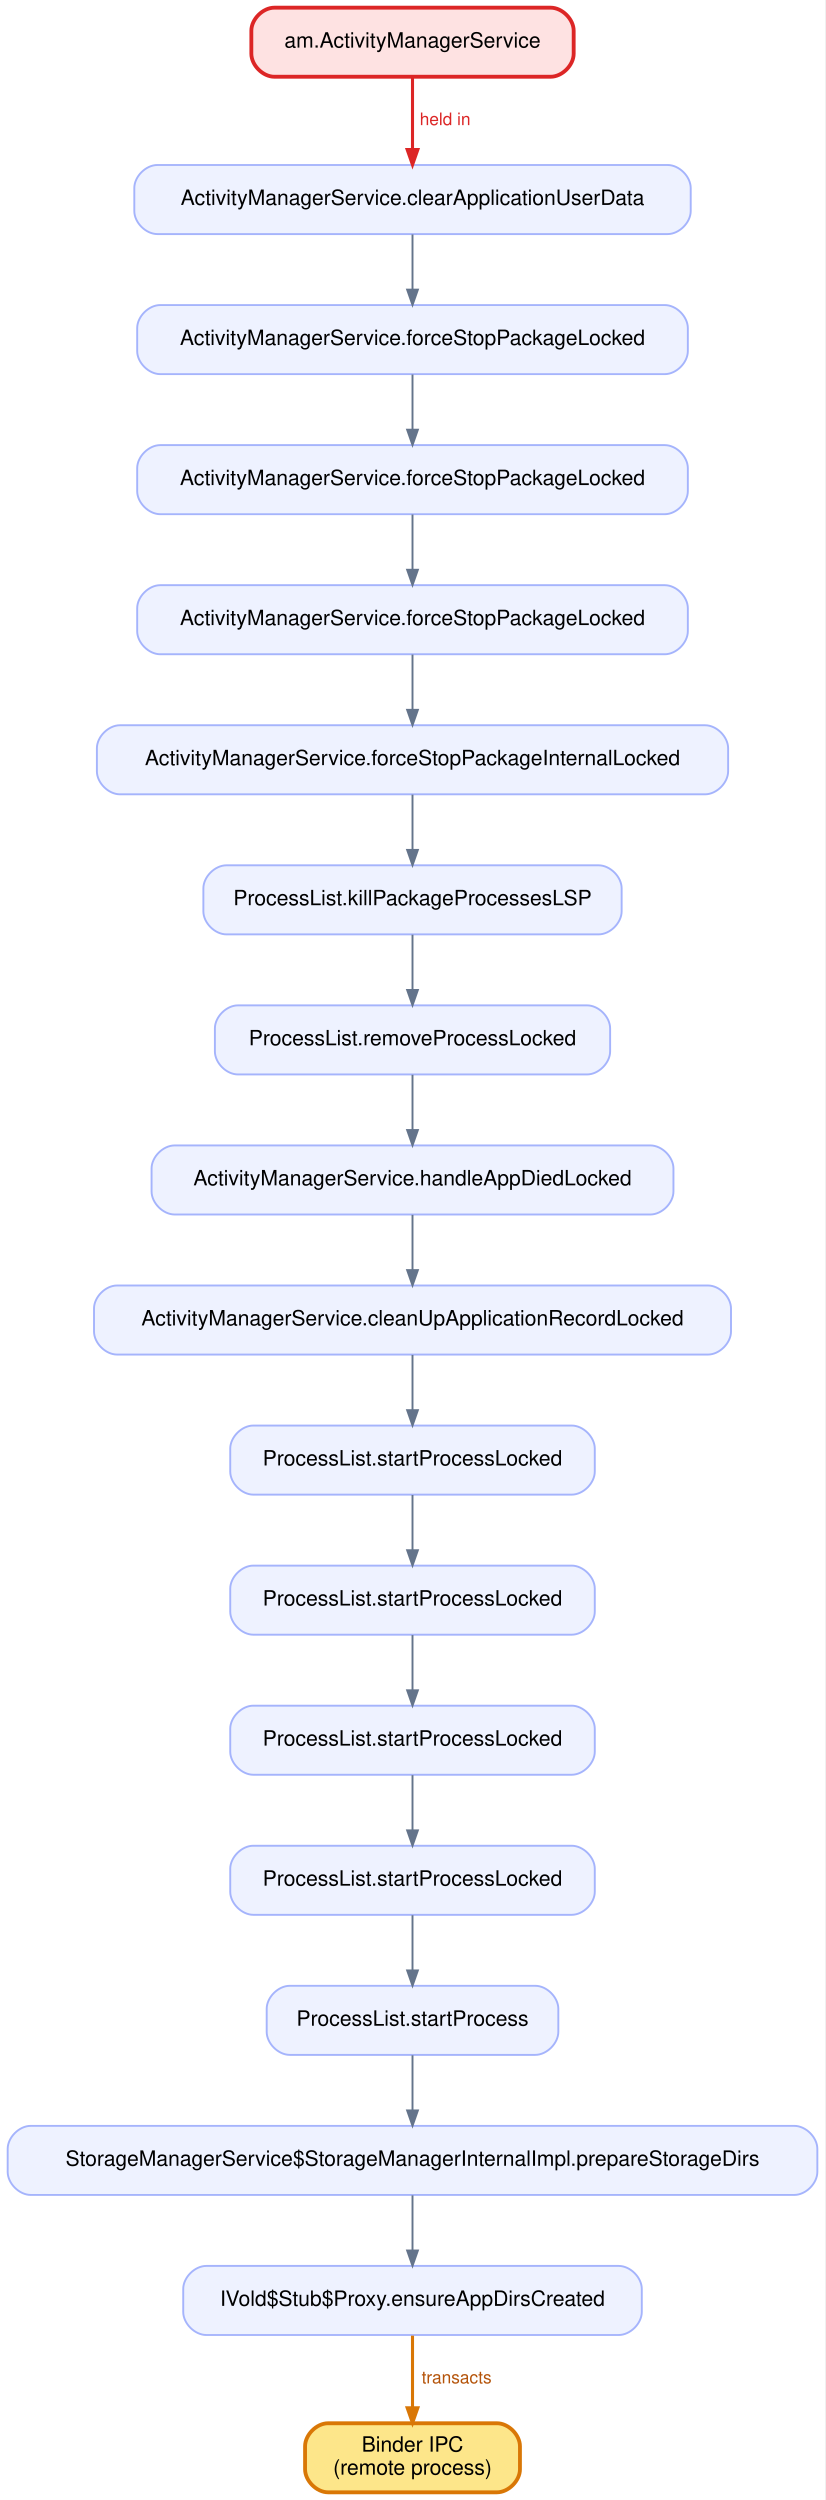
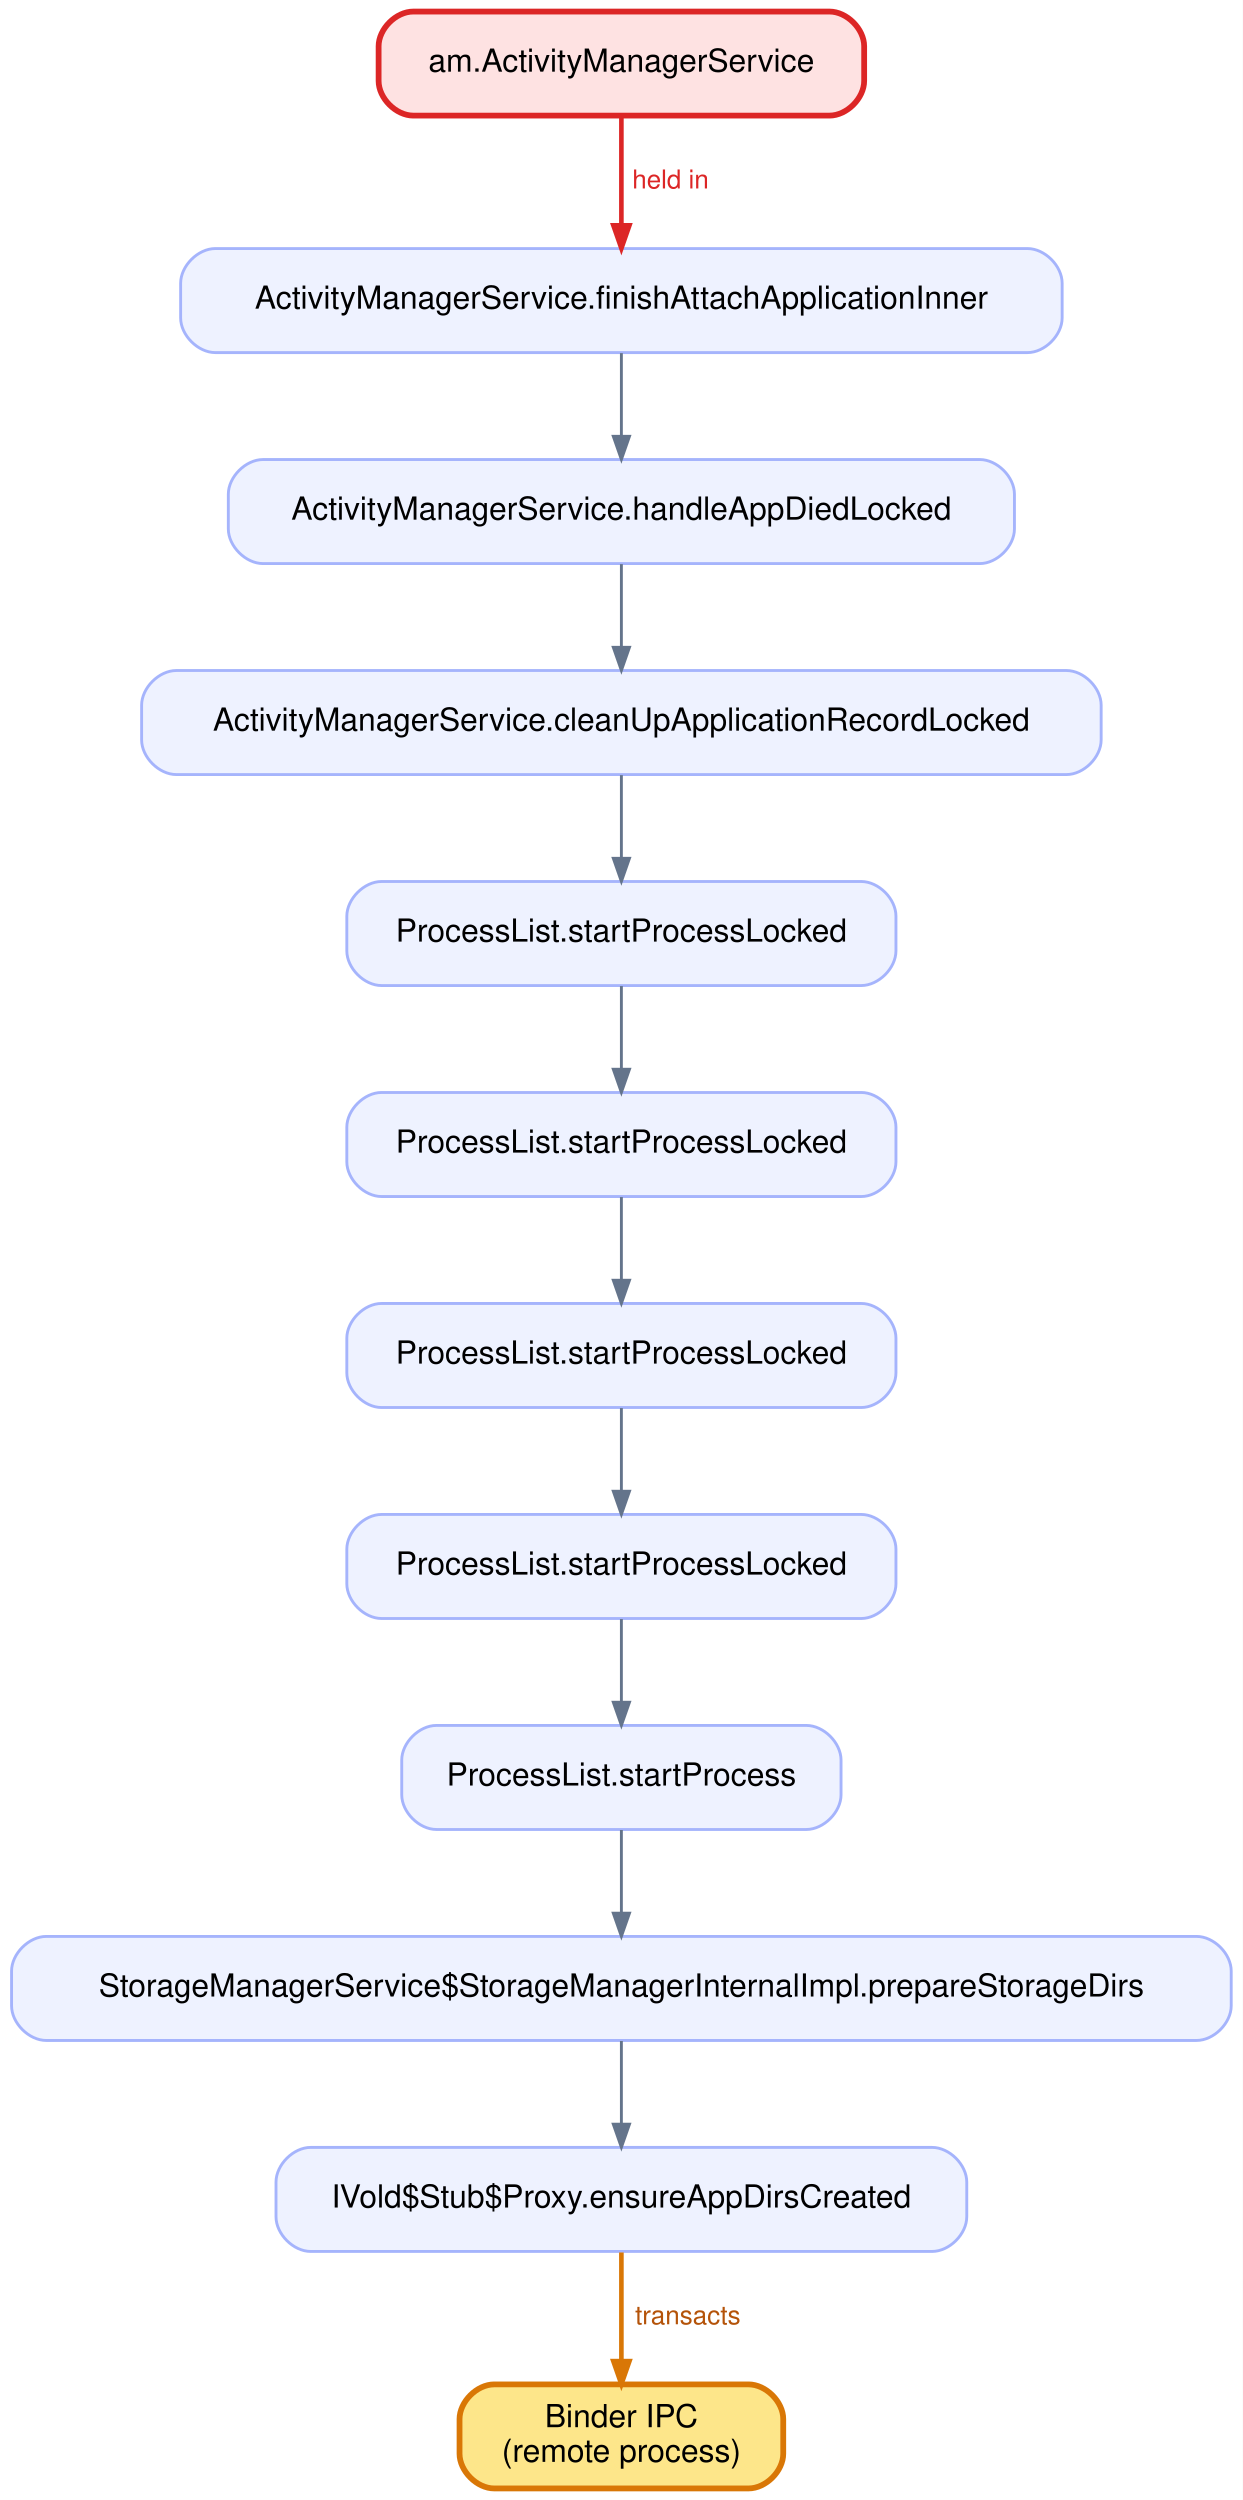
- <svg xmlns="http://www.w3.org/2000/svg" width="430pt" height="1303pt" viewBox="0.00 0.00 430.00 1303.00">
-   <g id="graph0" class="graph" transform="scale(1 1) rotate(0) translate(4 1299)">
-     <polygon fill="white" stroke="transparent" points="-4,4 -4,-1299 426,-1299 426,4 -4,4" />
+ <svg xmlns="http://www.w3.org/2000/svg" width="430pt" height="865pt" viewBox="0.00 0.00 430.00 865.00">
+   <g id="graph0" class="graph" transform="scale(1 1) rotate(0) translate(4 861)">
+     <polygon fill="white" stroke="transparent" points="-4,4 -4,-861 426,-861 426,4 -4,4" />
    <g id="node1" class="node">
-       <path fill="#eef2ff" stroke="#a5b4fc" d="M344,-1213C344,-1213 78,-1213 78,-1213 72,-1213 66,-1207 66,-1201 66,-1201 66,-1189 66,-1189 66,-1183 72,-1177 78,-1177 78,-1177 344,-1177 344,-1177 350,-1177 356,-1183 356,-1189 356,-1189 356,-1201 356,-1201 356,-1207 350,-1213 344,-1213" />
-       <text text-anchor="middle" x="211" y="-1192.2" font-family="Helvetica,sans-Serif" font-size="11.00">ActivityManagerService.clearApplicationUserData</text>
+       <path fill="#eef2ff" stroke="#a5b4fc" d="M351.5,-775C351.5,-775 70.5,-775 70.5,-775 64.5,-775 58.5,-769 58.5,-763 58.5,-763 58.5,-751 58.5,-751 58.5,-745 64.5,-739 70.5,-739 70.5,-739 351.5,-739 351.5,-739 357.5,-739 363.5,-745 363.5,-751 363.5,-751 363.5,-763 363.5,-763 363.5,-769 357.5,-775 351.5,-775" />
+       <text text-anchor="middle" x="211" y="-754.2" font-family="Helvetica,sans-Serif" font-size="11.00">ActivityManagerService.finishAttachApplicationInner</text>
    </g>
    <g id="node2" class="node">
-       <path fill="#eef2ff" stroke="#a5b4fc" d="M342.5,-1140C342.5,-1140 79.5,-1140 79.5,-1140 73.5,-1140 67.5,-1134 67.5,-1128 67.5,-1128 67.5,-1116 67.5,-1116 67.5,-1110 73.5,-1104 79.5,-1104 79.5,-1104 342.5,-1104 342.5,-1104 348.5,-1104 354.5,-1110 354.5,-1116 354.5,-1116 354.5,-1128 354.5,-1128 354.5,-1134 348.5,-1140 342.5,-1140" />
-       <text text-anchor="middle" x="211" y="-1119.2" font-family="Helvetica,sans-Serif" font-size="11.00">ActivityManagerService.forceStopPackageLocked</text>
-     </g>
-     <g id="edge2" class="edge">
-       <path fill="none" stroke="#64748b" d="M211,-1176.81C211,-1168.18 211,-1157.56 211,-1148.03" />
-       <polygon fill="#64748b" stroke="#64748b" points="213.8,-1148.03 211,-1140.03 208.2,-1148.03 213.8,-1148.03" />
-     </g>
-     <g id="node3" class="node">
-       <path fill="#eef2ff" stroke="#a5b4fc" d="M342.5,-1067C342.5,-1067 79.5,-1067 79.5,-1067 73.5,-1067 67.5,-1061 67.5,-1055 67.5,-1055 67.5,-1043 67.5,-1043 67.5,-1037 73.5,-1031 79.5,-1031 79.5,-1031 342.5,-1031 342.5,-1031 348.5,-1031 354.5,-1037 354.5,-1043 354.5,-1043 354.5,-1055 354.5,-1055 354.5,-1061 348.5,-1067 342.5,-1067" />
-       <text text-anchor="middle" x="211" y="-1046.2" font-family="Helvetica,sans-Serif" font-size="11.00">ActivityManagerService.forceStopPackageLocked</text>
-     </g>
-     <g id="edge3" class="edge">
-       <path fill="none" stroke="#64748b" d="M211,-1103.81C211,-1095.18 211,-1084.56 211,-1075.03" />
-       <polygon fill="#64748b" stroke="#64748b" points="213.8,-1075.03 211,-1067.03 208.2,-1075.03 213.8,-1075.03" />
-     </g>
-     <g id="node4" class="node">
-       <path fill="#eef2ff" stroke="#a5b4fc" d="M342.5,-994C342.5,-994 79.5,-994 79.5,-994 73.5,-994 67.5,-988 67.5,-982 67.5,-982 67.5,-970 67.5,-970 67.5,-964 73.5,-958 79.5,-958 79.5,-958 342.5,-958 342.5,-958 348.5,-958 354.5,-964 354.5,-970 354.5,-970 354.5,-982 354.5,-982 354.5,-988 348.5,-994 342.5,-994" />
-       <text text-anchor="middle" x="211" y="-973.2" font-family="Helvetica,sans-Serif" font-size="11.00">ActivityManagerService.forceStopPackageLocked</text>
-     </g>
-     <g id="edge4" class="edge">
-       <path fill="none" stroke="#64748b" d="M211,-1030.81C211,-1022.18 211,-1011.56 211,-1002.03" />
-       <polygon fill="#64748b" stroke="#64748b" points="213.8,-1002.03 211,-994.03 208.2,-1002.03 213.8,-1002.03" />
-     </g>
-     <g id="node5" class="node">
-       <path fill="#eef2ff" stroke="#a5b4fc" d="M363.5,-921C363.5,-921 58.5,-921 58.5,-921 52.5,-921 46.5,-915 46.5,-909 46.5,-909 46.5,-897 46.5,-897 46.5,-891 52.5,-885 58.5,-885 58.5,-885 363.5,-885 363.5,-885 369.5,-885 375.5,-891 375.5,-897 375.5,-897 375.5,-909 375.5,-909 375.5,-915 369.5,-921 363.5,-921" />
-       <text text-anchor="middle" x="211" y="-900.2" font-family="Helvetica,sans-Serif" font-size="11.00">ActivityManagerService.forceStopPackageInternalLocked</text>
-     </g>
-     <g id="edge5" class="edge">
-       <path fill="none" stroke="#64748b" d="M211,-957.81C211,-949.18 211,-938.56 211,-929.03" />
-       <polygon fill="#64748b" stroke="#64748b" points="213.8,-929.03 211,-921.03 208.2,-929.03 213.8,-929.03" />
-     </g>
-     <g id="node6" class="node">
-       <path fill="#eef2ff" stroke="#a5b4fc" d="M308,-848C308,-848 114,-848 114,-848 108,-848 102,-842 102,-836 102,-836 102,-824 102,-824 102,-818 108,-812 114,-812 114,-812 308,-812 308,-812 314,-812 320,-818 320,-824 320,-824 320,-836 320,-836 320,-842 314,-848 308,-848" />
-       <text text-anchor="middle" x="211" y="-827.2" font-family="Helvetica,sans-Serif" font-size="11.00">ProcessList.killPackageProcessesLSP</text>
-     </g>
-     <g id="edge6" class="edge">
-       <path fill="none" stroke="#64748b" d="M211,-884.81C211,-876.18 211,-865.56 211,-856.03" />
-       <polygon fill="#64748b" stroke="#64748b" points="213.8,-856.03 211,-848.03 208.2,-856.03 213.8,-856.03" />
-     </g>
-     <g id="node7" class="node">
-       <path fill="#eef2ff" stroke="#a5b4fc" d="M302,-775C302,-775 120,-775 120,-775 114,-775 108,-769 108,-763 108,-763 108,-751 108,-751 108,-745 114,-739 120,-739 120,-739 302,-739 302,-739 308,-739 314,-745 314,-751 314,-751 314,-763 314,-763 314,-769 308,-775 302,-775" />
-       <text text-anchor="middle" x="211" y="-754.2" font-family="Helvetica,sans-Serif" font-size="11.00">ProcessList.removeProcessLocked</text>
-     </g>
-     <g id="edge7" class="edge">
-       <path fill="none" stroke="#64748b" d="M211,-811.81C211,-803.18 211,-792.56 211,-783.03" />
-       <polygon fill="#64748b" stroke="#64748b" points="213.8,-783.03 211,-775.03 208.2,-783.03 213.8,-783.03" />
-     </g>
-     <g id="node8" class="node">
      <path fill="#eef2ff" stroke="#a5b4fc" d="M335,-702C335,-702 87,-702 87,-702 81,-702 75,-696 75,-690 75,-690 75,-678 75,-678 75,-672 81,-666 87,-666 87,-666 335,-666 335,-666 341,-666 347,-672 347,-678 347,-678 347,-690 347,-690 347,-696 341,-702 335,-702" />
      <text text-anchor="middle" x="211" y="-681.2" font-family="Helvetica,sans-Serif" font-size="11.00">ActivityManagerService.handleAppDiedLocked</text>
    </g>
-     <g id="edge8" class="edge">
+     <g id="edge2" class="edge">
      <path fill="none" stroke="#64748b" d="M211,-738.81C211,-730.18 211,-719.56 211,-710.03" />
      <polygon fill="#64748b" stroke="#64748b" points="213.8,-710.03 211,-702.03 208.2,-710.03 213.8,-710.03" />
    </g>
-     <g id="node9" class="node">
+     <g id="node3" class="node">
      <path fill="#eef2ff" stroke="#a5b4fc" d="M365,-629C365,-629 57,-629 57,-629 51,-629 45,-623 45,-617 45,-617 45,-605 45,-605 45,-599 51,-593 57,-593 57,-593 365,-593 365,-593 371,-593 377,-599 377,-605 377,-605 377,-617 377,-617 377,-623 371,-629 365,-629" />
      <text text-anchor="middle" x="211" y="-608.2" font-family="Helvetica,sans-Serif" font-size="11.00">ActivityManagerService.cleanUpApplicationRecordLocked</text>
    </g>
-     <g id="edge9" class="edge">
+     <g id="edge3" class="edge">
      <path fill="none" stroke="#64748b" d="M211,-665.81C211,-657.18 211,-646.56 211,-637.03" />
      <polygon fill="#64748b" stroke="#64748b" points="213.8,-637.03 211,-629.03 208.2,-637.03 213.8,-637.03" />
    </g>
-     <g id="node10" class="node">
+     <g id="node4" class="node">
      <path fill="#eef2ff" stroke="#a5b4fc" d="M294,-556C294,-556 128,-556 128,-556 122,-556 116,-550 116,-544 116,-544 116,-532 116,-532 116,-526 122,-520 128,-520 128,-520 294,-520 294,-520 300,-520 306,-526 306,-532 306,-532 306,-544 306,-544 306,-550 300,-556 294,-556" />
      <text text-anchor="middle" x="211" y="-535.2" font-family="Helvetica,sans-Serif" font-size="11.00">ProcessList.startProcessLocked</text>
    </g>
-     <g id="edge10" class="edge">
+     <g id="edge4" class="edge">
      <path fill="none" stroke="#64748b" d="M211,-592.81C211,-584.18 211,-573.56 211,-564.03" />
      <polygon fill="#64748b" stroke="#64748b" points="213.8,-564.03 211,-556.03 208.2,-564.03 213.8,-564.03" />
    </g>
-     <g id="node11" class="node">
+     <g id="node5" class="node">
      <path fill="#eef2ff" stroke="#a5b4fc" d="M294,-483C294,-483 128,-483 128,-483 122,-483 116,-477 116,-471 116,-471 116,-459 116,-459 116,-453 122,-447 128,-447 128,-447 294,-447 294,-447 300,-447 306,-453 306,-459 306,-459 306,-471 306,-471 306,-477 300,-483 294,-483" />
      <text text-anchor="middle" x="211" y="-462.2" font-family="Helvetica,sans-Serif" font-size="11.00">ProcessList.startProcessLocked</text>
    </g>
-     <g id="edge11" class="edge">
+     <g id="edge5" class="edge">
      <path fill="none" stroke="#64748b" d="M211,-519.81C211,-511.18 211,-500.56 211,-491.03" />
      <polygon fill="#64748b" stroke="#64748b" points="213.8,-491.03 211,-483.03 208.2,-491.03 213.8,-491.03" />
    </g>
-     <g id="node12" class="node">
+     <g id="node6" class="node">
      <path fill="#eef2ff" stroke="#a5b4fc" d="M294,-410C294,-410 128,-410 128,-410 122,-410 116,-404 116,-398 116,-398 116,-386 116,-386 116,-380 122,-374 128,-374 128,-374 294,-374 294,-374 300,-374 306,-380 306,-386 306,-386 306,-398 306,-398 306,-404 300,-410 294,-410" />
      <text text-anchor="middle" x="211" y="-389.2" font-family="Helvetica,sans-Serif" font-size="11.00">ProcessList.startProcessLocked</text>
    </g>
-     <g id="edge12" class="edge">
+     <g id="edge6" class="edge">
      <path fill="none" stroke="#64748b" d="M211,-446.81C211,-438.18 211,-427.56 211,-418.03" />
      <polygon fill="#64748b" stroke="#64748b" points="213.8,-418.03 211,-410.03 208.2,-418.03 213.8,-418.03" />
    </g>
-     <g id="node13" class="node">
+     <g id="node7" class="node">
      <path fill="#eef2ff" stroke="#a5b4fc" d="M294,-337C294,-337 128,-337 128,-337 122,-337 116,-331 116,-325 116,-325 116,-313 116,-313 116,-307 122,-301 128,-301 128,-301 294,-301 294,-301 300,-301 306,-307 306,-313 306,-313 306,-325 306,-325 306,-331 300,-337 294,-337" />
      <text text-anchor="middle" x="211" y="-316.2" font-family="Helvetica,sans-Serif" font-size="11.00">ProcessList.startProcessLocked</text>
    </g>
-     <g id="edge13" class="edge">
+     <g id="edge7" class="edge">
      <path fill="none" stroke="#64748b" d="M211,-373.81C211,-365.18 211,-354.56 211,-345.03" />
      <polygon fill="#64748b" stroke="#64748b" points="213.8,-345.03 211,-337.03 208.2,-345.03 213.8,-345.03" />
    </g>
-     <g id="node14" class="node">
+     <g id="node8" class="node">
      <path fill="#eef2ff" stroke="#a5b4fc" d="M275,-264C275,-264 147,-264 147,-264 141,-264 135,-258 135,-252 135,-252 135,-240 135,-240 135,-234 141,-228 147,-228 147,-228 275,-228 275,-228 281,-228 287,-234 287,-240 287,-240 287,-252 287,-252 287,-258 281,-264 275,-264" />
      <text text-anchor="middle" x="211" y="-243.2" font-family="Helvetica,sans-Serif" font-size="11.00">ProcessList.startProcess</text>
    </g>
-     <g id="edge14" class="edge">
+     <g id="edge8" class="edge">
      <path fill="none" stroke="#64748b" d="M211,-300.81C211,-292.18 211,-281.56 211,-272.03" />
      <polygon fill="#64748b" stroke="#64748b" points="213.8,-272.03 211,-264.03 208.2,-272.03 213.8,-272.03" />
    </g>
-     <g id="node15" class="node">
+     <g id="node9" class="node">
      <path fill="#eef2ff" stroke="#a5b4fc" d="M410,-191C410,-191 12,-191 12,-191 6,-191 0,-185 0,-179 0,-179 0,-167 0,-167 0,-161 6,-155 12,-155 12,-155 410,-155 410,-155 416,-155 422,-161 422,-167 422,-167 422,-179 422,-179 422,-185 416,-191 410,-191" />
      <text text-anchor="middle" x="211" y="-170.2" font-family="Helvetica,sans-Serif" font-size="11.00">StorageManagerService$StorageManagerInternalImpl.prepareStorageDirs</text>
    </g>
-     <g id="edge15" class="edge">
+     <g id="edge9" class="edge">
      <path fill="none" stroke="#64748b" d="M211,-227.81C211,-219.18 211,-208.56 211,-199.03" />
      <polygon fill="#64748b" stroke="#64748b" points="213.8,-199.03 211,-191.03 208.2,-199.03 213.8,-199.03" />
    </g>
-     <g id="node16" class="node">
+     <g id="node10" class="node">
      <path fill="#eef2ff" stroke="#a5b4fc" d="M318.5,-118C318.5,-118 103.5,-118 103.5,-118 97.5,-118 91.5,-112 91.5,-106 91.5,-106 91.5,-94 91.5,-94 91.5,-88 97.5,-82 103.5,-82 103.5,-82 318.5,-82 318.5,-82 324.5,-82 330.5,-88 330.5,-94 330.5,-94 330.5,-106 330.5,-106 330.5,-112 324.5,-118 318.5,-118" />
      <text text-anchor="middle" x="211" y="-97.2" font-family="Helvetica,sans-Serif" font-size="11.00">IVold$Stub$Proxy.ensureAppDirsCreated</text>
    </g>
-     <g id="edge16" class="edge">
+     <g id="edge10" class="edge">
      <path fill="none" stroke="#64748b" d="M211,-154.81C211,-146.18 211,-135.56 211,-126.03" />
      <polygon fill="#64748b" stroke="#64748b" points="213.8,-126.03 211,-118.03 208.2,-126.03 213.8,-126.03" />
    </g>
-     <g id="node17" class="node">
+     <g id="node11" class="node">
      <path fill="#fde68a" stroke="#d97706" stroke-width="2" d="M255,-36C255,-36 167,-36 167,-36 161,-36 155,-30 155,-24 155,-24 155,-12 155,-12 155,-6 161,0 167,0 167,0 255,0 255,0 261,0 267,-6 267,-12 267,-12 267,-24 267,-24 267,-30 261,-36 255,-36" />
      <text text-anchor="middle" x="211" y="-21.2" font-family="Helvetica,sans-Serif" font-size="11.00">Binder IPC</text>
      <text text-anchor="middle" x="211" y="-9.2" font-family="Helvetica,sans-Serif" font-size="11.00">(remote process)</text>
    </g>
-     <g id="edge17" class="edge">
+     <g id="edge11" class="edge">
      <path fill="none" stroke="#d97706" stroke-width="1.6" d="M211,-81.64C211,-70.66 211,-56.29 211,-44.09" />
      <polygon fill="#d97706" stroke="#d97706" stroke-width="1.6" points="213.8,-44.05 211,-36.05 208.2,-44.05 213.8,-44.05" />
      <text text-anchor="middle" x="234" y="-56.8" font-family="Helvetica,sans-Serif" font-size="9.00" fill="#b45309"> transacts</text>
    </g>
-     <g id="node18" class="node">
-       <path fill="#fee2e2" stroke="#dc2626" stroke-width="2" d="M283,-1295C283,-1295 139,-1295 139,-1295 133,-1295 127,-1289 127,-1283 127,-1283 127,-1271 127,-1271 127,-1265 133,-1259 139,-1259 139,-1259 283,-1259 283,-1259 289,-1259 295,-1265 295,-1271 295,-1271 295,-1283 295,-1283 295,-1289 289,-1295 283,-1295" />
-       <text text-anchor="middle" x="211" y="-1274.2" font-family="Helvetica,sans-Serif" font-size="11.00">am.ActivityManagerService</text>
+     <g id="node12" class="node">
+       <path fill="#fee2e2" stroke="#dc2626" stroke-width="2" d="M283,-857C283,-857 139,-857 139,-857 133,-857 127,-851 127,-845 127,-845 127,-833 127,-833 127,-827 133,-821 139,-821 139,-821 283,-821 283,-821 289,-821 295,-827 295,-833 295,-833 295,-845 295,-845 295,-851 289,-857 283,-857" />
+       <text text-anchor="middle" x="211" y="-836.2" font-family="Helvetica,sans-Serif" font-size="11.00">am.ActivityManagerService</text>
    </g>
    <g id="edge1" class="edge">
-       <path fill="none" stroke="#dc2626" stroke-width="1.6" d="M211,-1258.64C211,-1247.66 211,-1233.29 211,-1221.09" />
-       <polygon fill="#dc2626" stroke="#dc2626" stroke-width="1.6" points="213.8,-1221.05 211,-1213.05 208.2,-1221.05 213.8,-1221.05" />
-       <text text-anchor="middle" x="228" y="-1233.8" font-family="Helvetica,sans-Serif" font-size="9.00" fill="#dc2626"> held in</text>
+       <path fill="none" stroke="#dc2626" stroke-width="1.6" d="M211,-820.64C211,-809.66 211,-795.29 211,-783.09" />
+       <polygon fill="#dc2626" stroke="#dc2626" stroke-width="1.6" points="213.8,-783.05 211,-775.05 208.2,-783.05 213.8,-783.05" />
+       <text text-anchor="middle" x="228" y="-795.8" font-family="Helvetica,sans-Serif" font-size="9.00" fill="#dc2626"> held in</text>
    </g>
  </g>
</svg>
